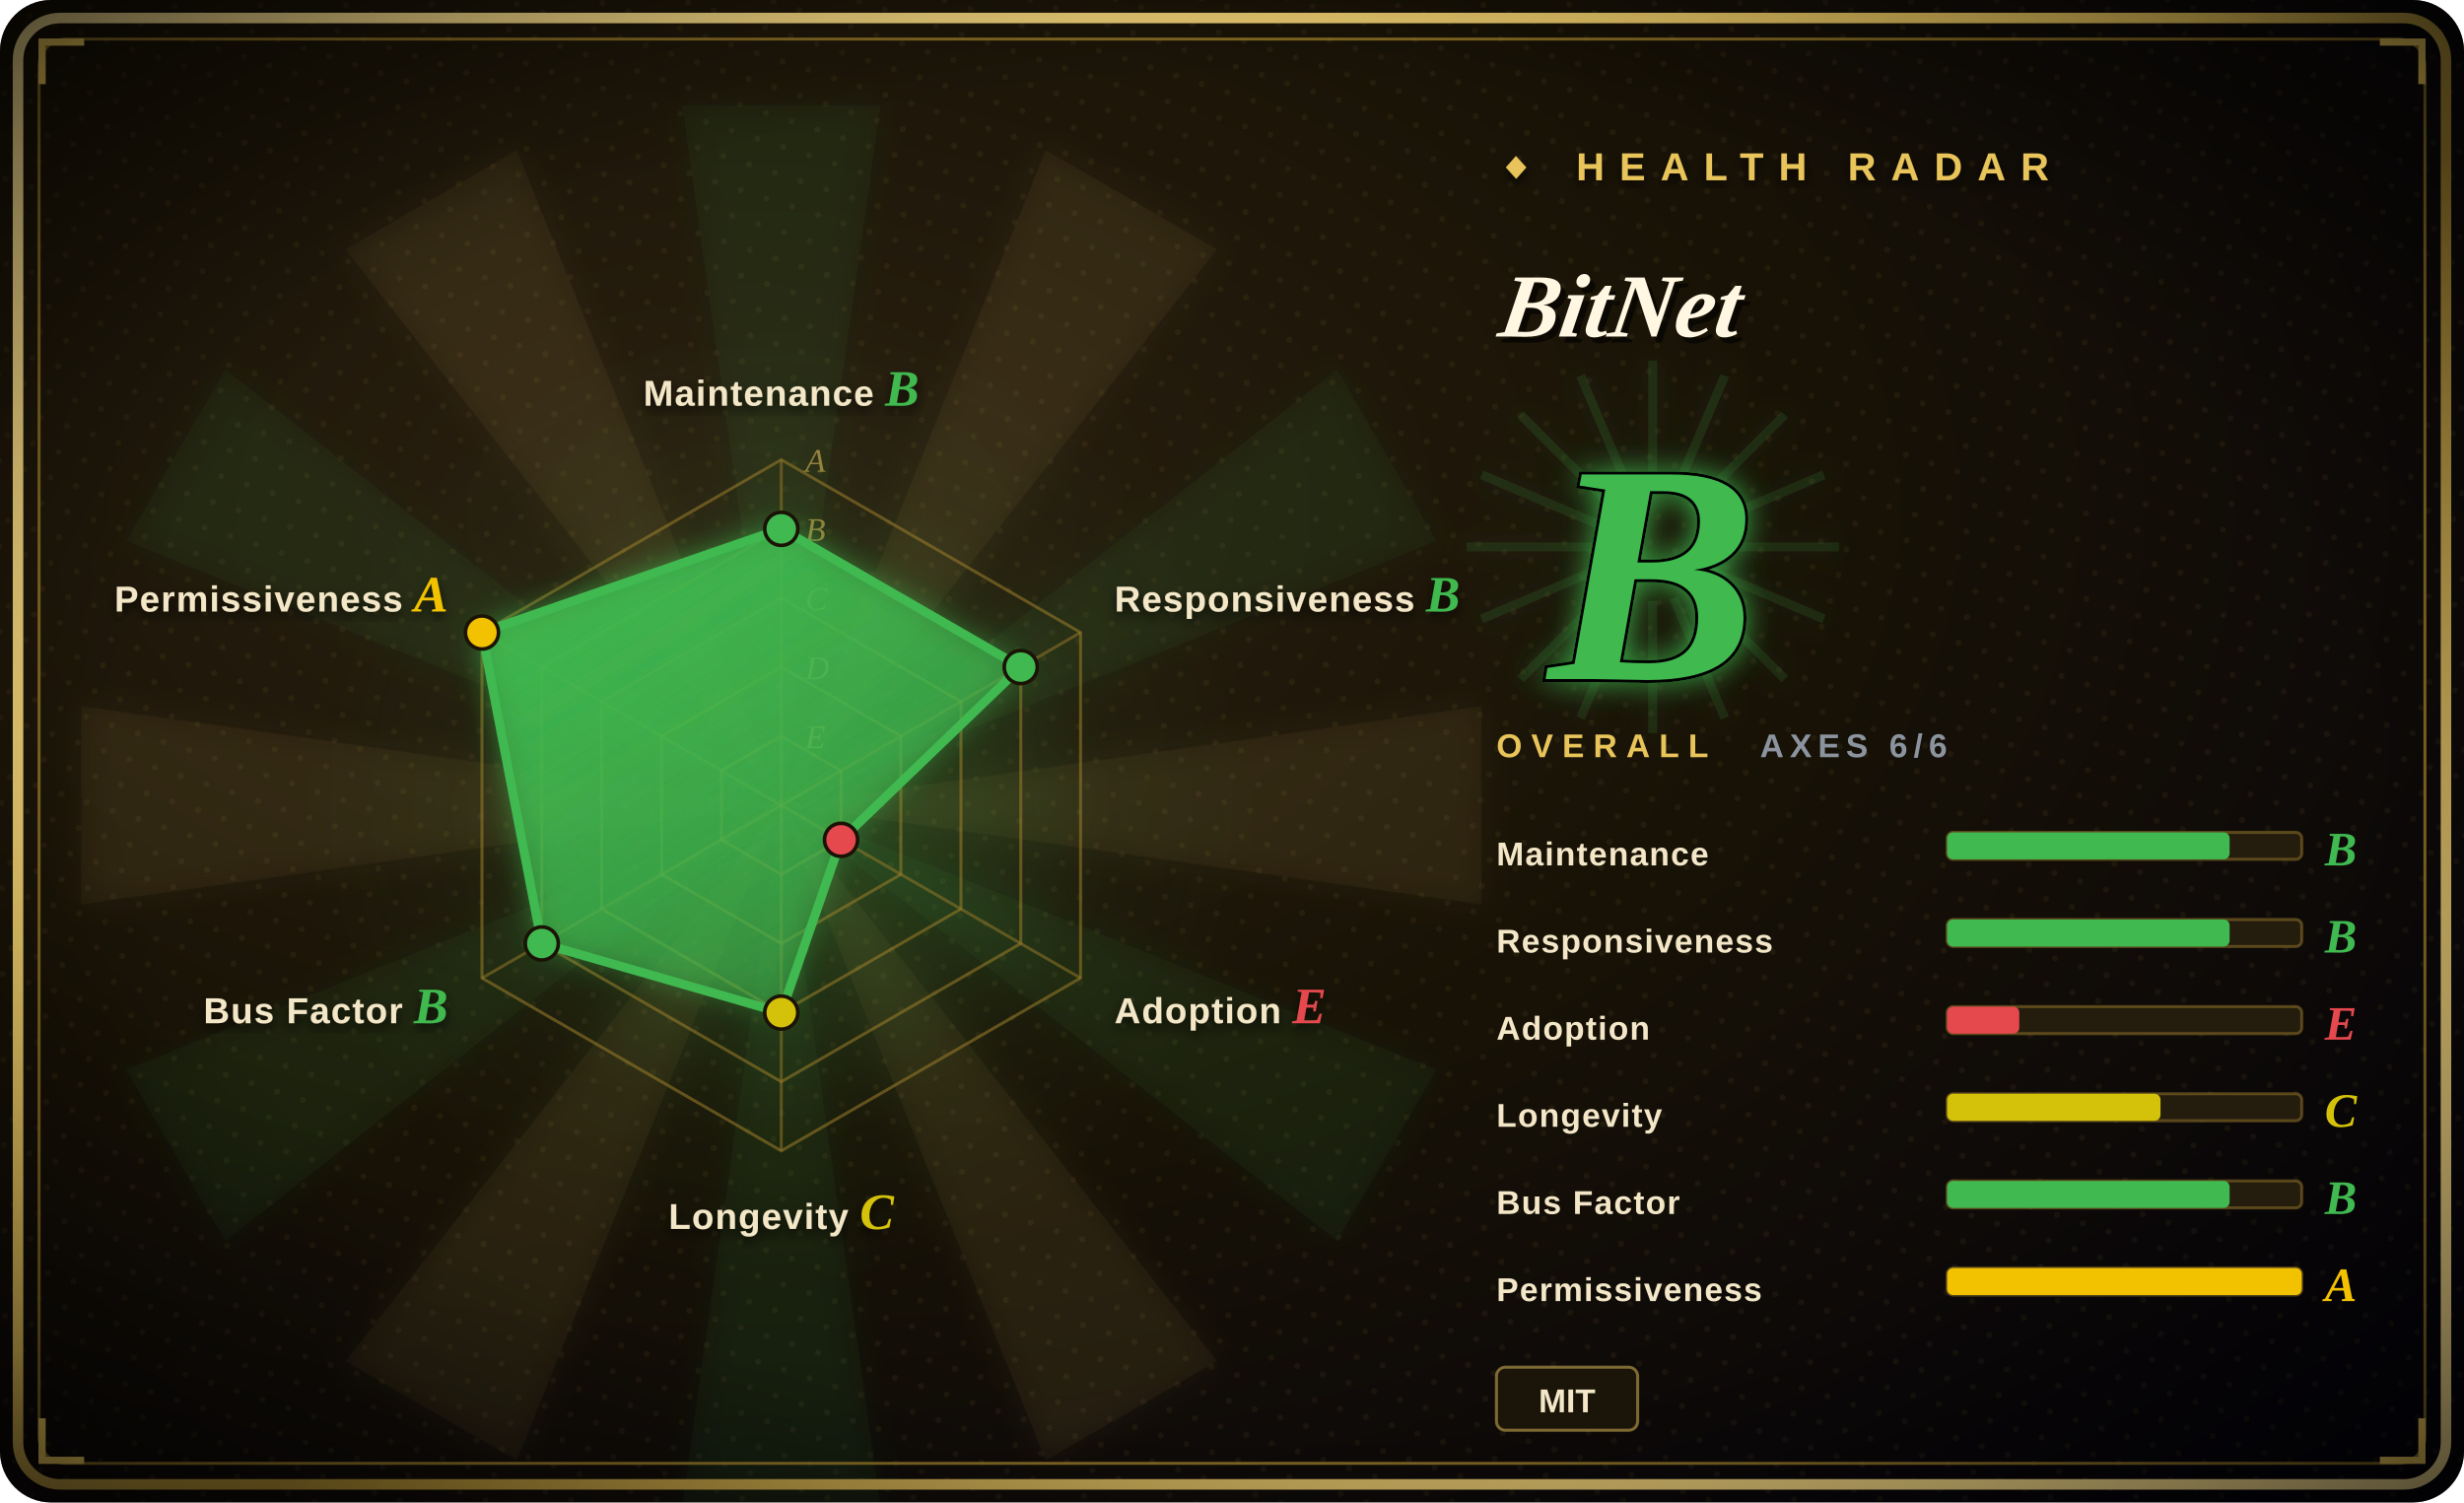
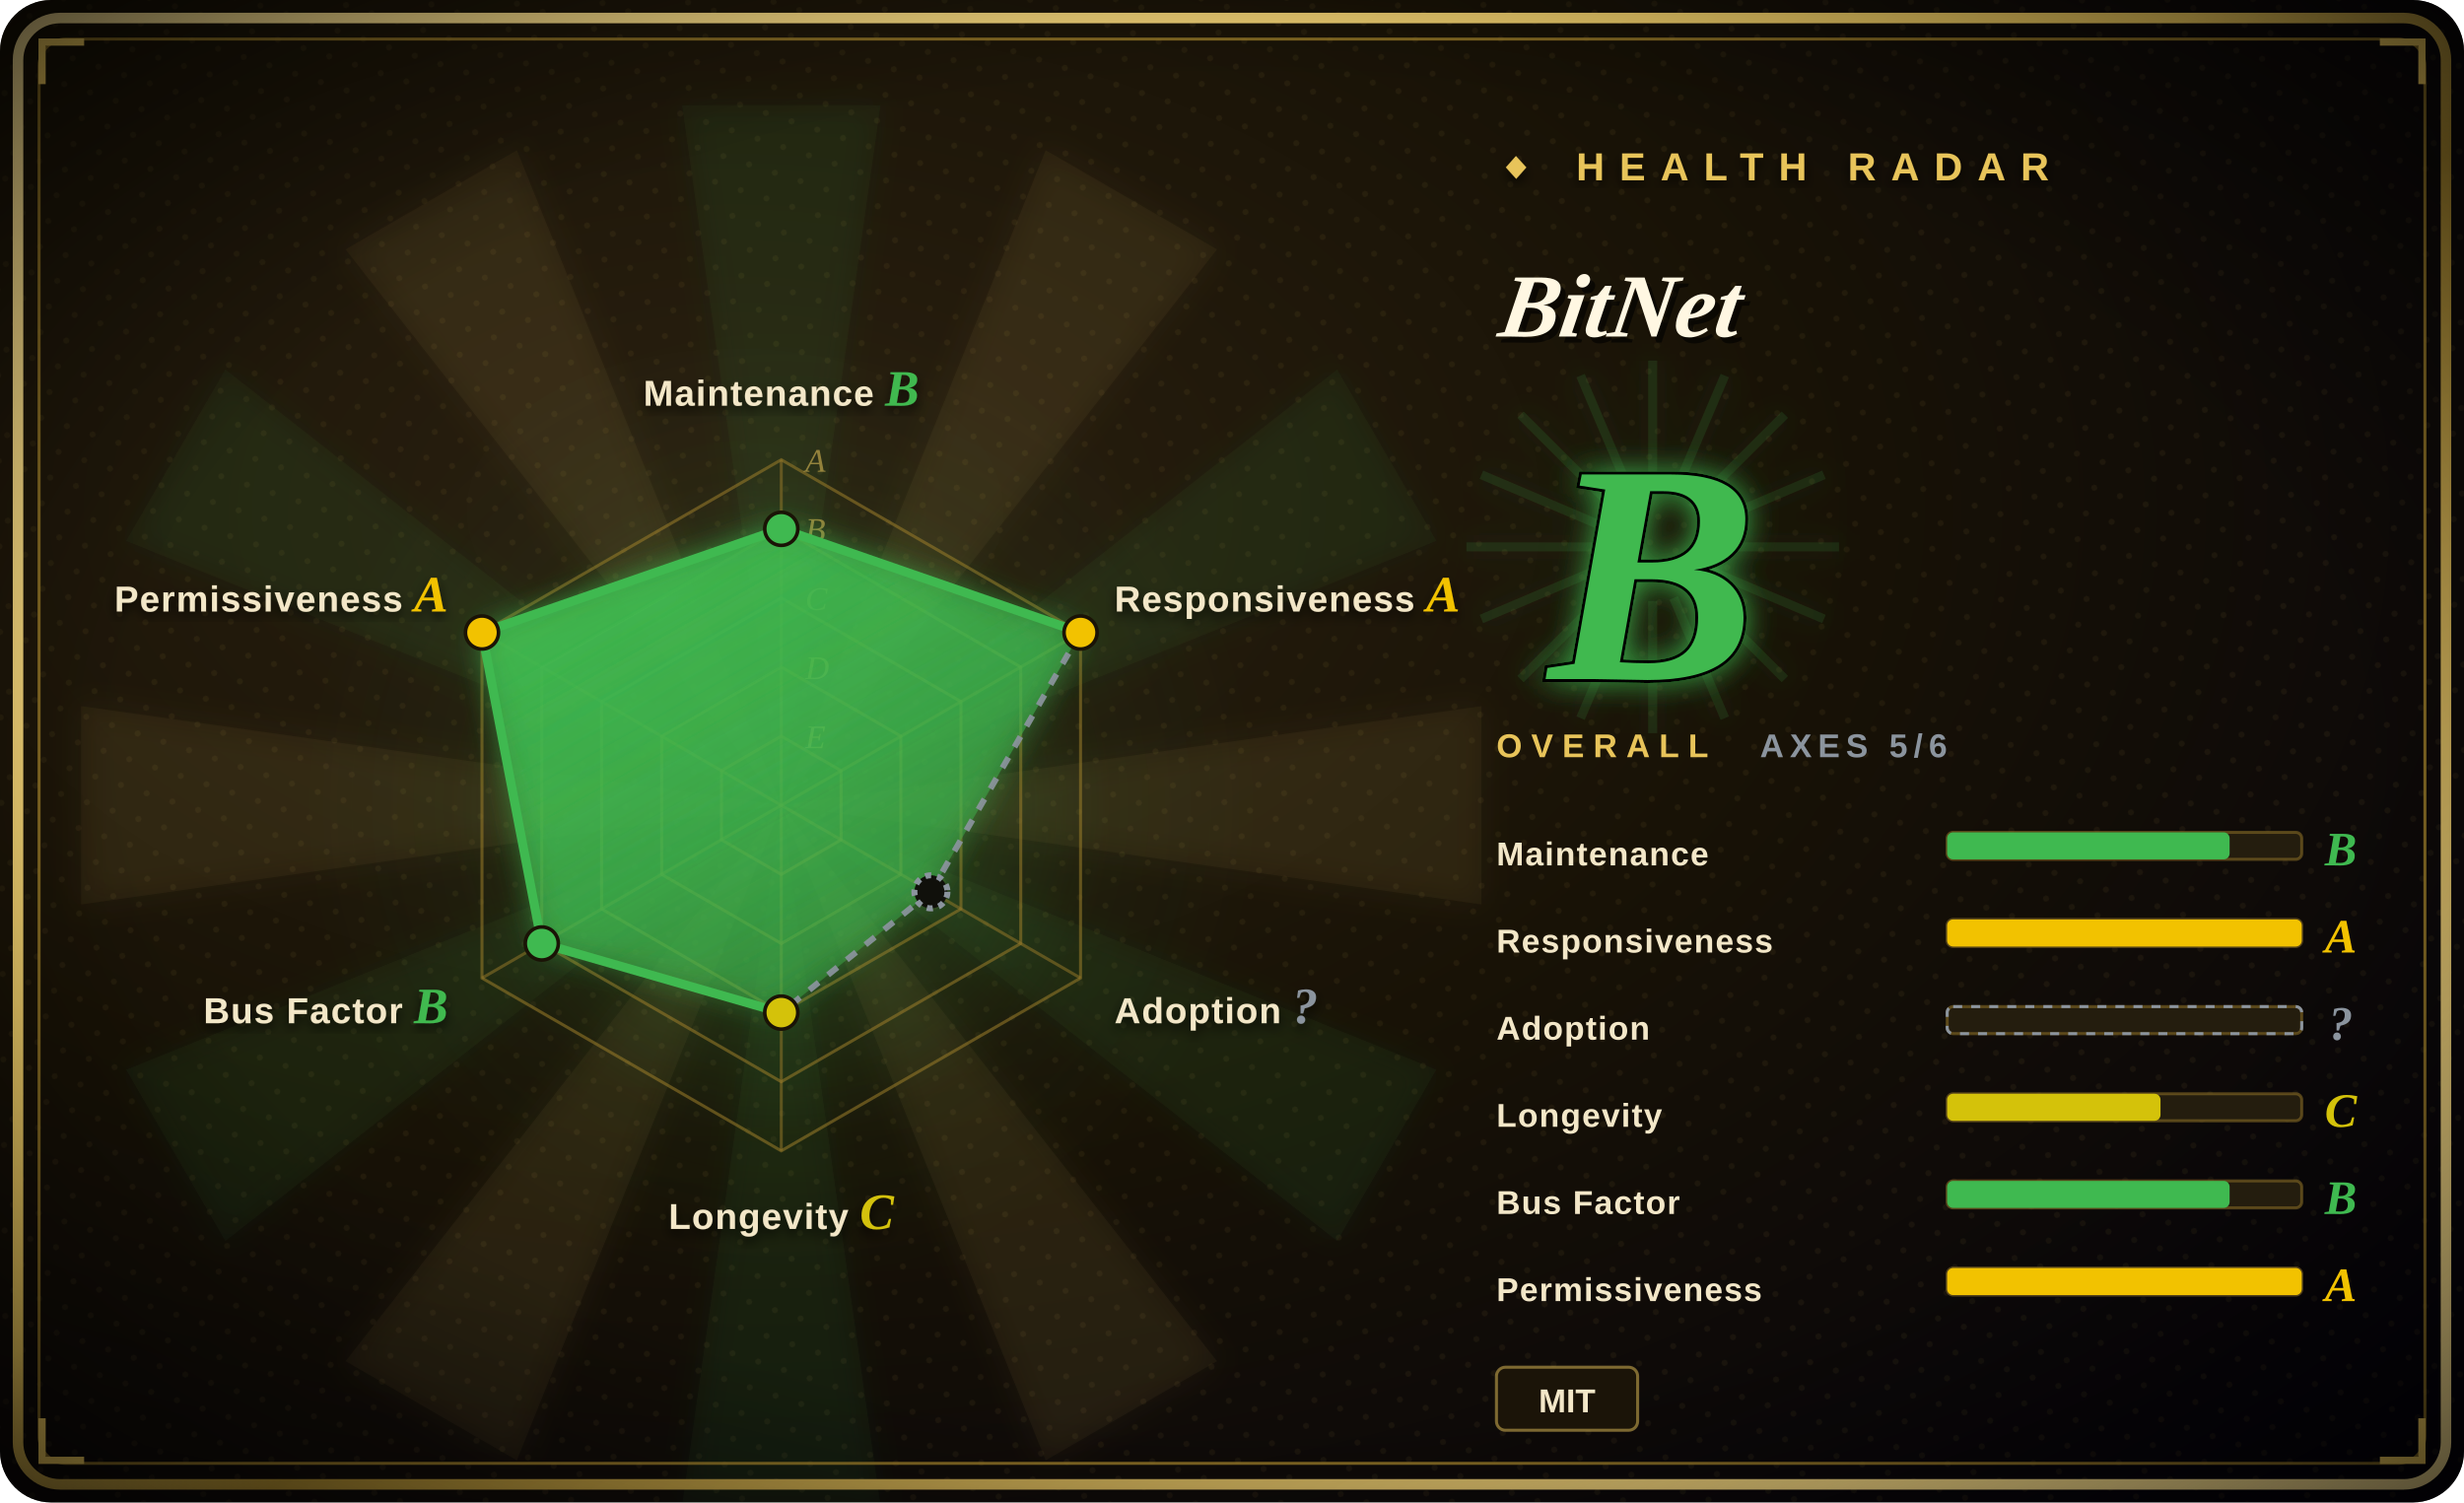
<svg xmlns="http://www.w3.org/2000/svg" width="820" height="500" viewBox="0 0 820 500">
  <defs>
    <radialGradient id="bg" cx="30%" cy="34%" r="90%">
      <stop offset="0%" stop-color="#2a2010" />
      <stop offset="48%" stop-color="#181206" />
      <stop offset="100%" stop-color="#05030a" />
    </radialGradient>
    <radialGradient id="vig" cx="50%" cy="50%" r="72%">
      <stop offset="62%" stop-color="#000000" stop-opacity="0" />
      <stop offset="100%" stop-color="#000000" stop-opacity="0.72" />
    </radialGradient>
    <linearGradient id="frame" x1="0" y1="0" x2="1" y2="1">
      <stop offset="0%" stop-color="#f6dd92" />
      <stop offset="45%" stop-color="#E8C45A" />
      <stop offset="55%" stop-color="#9c7d2a" />
      <stop offset="100%" stop-color="#f6dd92" />
    </linearGradient>
    <linearGradient id="poly" x1="0" y1="0" x2="0.7" y2="1">
      <stop offset="0%" stop-color="#3FB950" stop-opacity="0.92" />
      <stop offset="100%" stop-color="#3FB950" stop-opacity="0.34" />
    </linearGradient>
    <radialGradient id="halo" cx="50%" cy="50%" r="50%">
      <stop offset="0%" stop-color="#3FB950" stop-opacity="0.34" />
      <stop offset="68%" stop-color="#3FB950" stop-opacity="0.04" />
      <stop offset="100%" stop-color="#3FB950" stop-opacity="0" />
    </radialGradient>
    <filter id="glow" x="-60%" y="-60%" width="220%" height="220%">
      <feGaussianBlur stdDeviation="5" result="b" />
      <feMerge>
        <feMergeNode in="b" />
        <feMergeNode in="SourceGraphic" />
      </feMerge>
    </filter>
    <filter id="soft" x="-30%" y="-30%" width="160%" height="160%">
      <feDropShadow dx="0" dy="2" stdDeviation="2" flood-color="#000" flood-opacity="0.7" />
    </filter>
    <pattern id="halftone" width="9" height="9" patternUnits="userSpaceOnUse" patternTransform="rotate(18)">
      <circle cx="2" cy="2" r="1" fill="#E8C45A" fill-opacity="0.06" />
    </pattern>
  </defs>
  <rect width="820" height="500" rx="17" fill="url(#bg)" />
  <rect width="820" height="500" rx="17" fill="url(#halftone)" />
  <g opacity="0.5" filter="url(#glow)">
    <path d="M260,268 L493,235 L493,301 Z" fill="#E8C45A" fill-opacity="0.10" />
    <path d="M260,268 L478,356 L445,413 Z" fill="#3FB950" fill-opacity="0.10" />
    <path d="M260,268 L405,453 L348,486 Z" fill="#E8C45A" fill-opacity="0.10" />
    <path d="M260,268 L293,501 L227,501 Z" fill="#3FB950" fill-opacity="0.10" />
    <path d="M260,268 L172,486 L115,453 Z" fill="#E8C45A" fill-opacity="0.10" />
    <path d="M260,268 L75,413 L42,356 Z" fill="#3FB950" fill-opacity="0.10" />
    <path d="M260,268 L27,301 L27,235 Z" fill="#E8C45A" fill-opacity="0.10" />
    <path d="M260,268 L42,180 L75,123 Z" fill="#3FB950" fill-opacity="0.10" />
    <path d="M260,268 L115,83 L172,50 Z" fill="#E8C45A" fill-opacity="0.10" />
    <path d="M260,268 L227,35 L293,35 Z" fill="#3FB950" fill-opacity="0.10" />
    <path d="M260,268 L348,50 L405,83 Z" fill="#E8C45A" fill-opacity="0.10" />
    <path d="M260,268 L445,123 L478,180 Z" fill="#3FB950" fill-opacity="0.10" />
  </g>
  <circle cx="260" cy="268" r="161" fill="url(#halo)" />
  <rect x="6" y="6" width="808" height="488" rx="14" fill="none" stroke="url(#frame)" stroke-width="3.5" />
  <rect x="13" y="13" width="794" height="474" rx="9" fill="none" stroke="#9c7d2a" stroke-width="1" stroke-opacity="0.8" />
  <path d="M14,28 L14,14 L28,14" fill="none" stroke="#E8C45A" stroke-width="2.4" />
  <path d="M806,28 L806,14 L792,14" fill="none" stroke="#E8C45A" stroke-width="2.4" />
  <path d="M14,472 L14,486 L28,486" fill="none" stroke="#E8C45A" stroke-width="2.4" />
  <path d="M806,472 L806,486 L792,486" fill="none" stroke="#E8C45A" stroke-width="2.4" />
  <rect width="820" height="500" rx="17" fill="url(#vig)" />
  <polygon points="260.0,153.0 359.6,210.5 359.6,325.5 260.0,383.0 160.4,325.5 160.4,210.5" fill="none" stroke="#9c7d2a" stroke-opacity="0.55" stroke-width="1" />
  <polygon points="260.0,176.0 339.7,222.0 339.7,314.0 260.0,360.0 180.3,314.0 180.3,222.0" fill="none" stroke="#9c7d2a" stroke-opacity="0.55" stroke-width="1" />
  <polygon points="260.0,199.0 319.8,233.5 319.8,302.5 260.0,337.0 200.2,302.5 200.2,233.5" fill="none" stroke="#9c7d2a" stroke-opacity="0.55" stroke-width="1" />
  <polygon points="260.0,222.0 299.8,245.0 299.8,291.0 260.0,314.0 220.2,291.0 220.2,245.0" fill="none" stroke="#9c7d2a" stroke-opacity="0.55" stroke-width="1" />
  <polygon points="260.0,245.0 279.9,256.5 279.9,279.5 260.0,291.0 240.1,279.5 240.1,256.5" fill="none" stroke="#9c7d2a" stroke-opacity="0.55" stroke-width="1" />
  <line x1="260" y1="268" x2="260.0" y2="153.0" stroke="#9c7d2a" stroke-opacity="0.5" stroke-width="1" />
  <line x1="260" y1="268" x2="359.6" y2="210.5" stroke="#9c7d2a" stroke-opacity="0.5" stroke-width="1" />
  <line x1="260" y1="268" x2="359.6" y2="325.5" stroke="#9c7d2a" stroke-opacity="0.5" stroke-width="1" />
  <line x1="260" y1="268" x2="260.0" y2="383.0" stroke="#9c7d2a" stroke-opacity="0.5" stroke-width="1" />
  <line x1="260" y1="268" x2="160.4" y2="325.5" stroke="#9c7d2a" stroke-opacity="0.5" stroke-width="1" />
  <line x1="260" y1="268" x2="160.4" y2="210.5" stroke="#9c7d2a" stroke-opacity="0.5" stroke-width="1" />
  <text x="268" y="157.0" font-size="11" font-style="italic" fill="#E8C45A" fill-opacity="0.55" font-family="'Georgia','Times New Roman',serif">A</text>
  <text x="268" y="180.0" font-size="11" font-style="italic" fill="#E8C45A" fill-opacity="0.55" font-family="'Georgia','Times New Roman',serif">B</text>
  <text x="268" y="203.0" font-size="11" font-style="italic" fill="#E8C45A" fill-opacity="0.55" font-family="'Georgia','Times New Roman',serif">C</text>
  <text x="268" y="226.0" font-size="11" font-style="italic" fill="#E8C45A" fill-opacity="0.55" font-family="'Georgia','Times New Roman',serif">D</text>
  <text x="268" y="249.0" font-size="11" font-style="italic" fill="#E8C45A" fill-opacity="0.55" font-family="'Georgia','Times New Roman',serif">E</text>
-   <polygon points="260.0,176.0 339.7,222.0 279.9,279.5 260.0,337.0 180.3,314.0 160.4,210.5" fill="url(#poly)" filter="url(#glow)" />
-   <line x1="260.0" y1="176.0" x2="339.7" y2="222.0" stroke="#3FB950" stroke-width="3" />
-   <line x1="339.7" y1="222.0" x2="279.9" y2="279.5" stroke="#3FB950" stroke-width="3" />
-   <line x1="279.9" y1="279.5" x2="260.0" y2="337.0" stroke="#3FB950" stroke-width="3" />
+   <polygon points="260.0,176.0 359.6,210.5 309.8,296.8 260.0,337.0 180.3,314.0 160.4,210.5" fill="url(#poly)" filter="url(#glow)" />
+   <line x1="260.0" y1="176.0" x2="359.6" y2="210.5" stroke="#3FB950" stroke-width="3" />
+   <line x1="359.6" y1="210.5" x2="309.8" y2="296.8" stroke="#8B949E" stroke-width="2" stroke-dasharray="4 4" stroke-opacity="0.92" />
+   <line x1="309.8" y1="296.8" x2="260.0" y2="337.0" stroke="#8B949E" stroke-width="2" stroke-dasharray="4 4" stroke-opacity="0.92" />
  <line x1="260.0" y1="337.0" x2="180.3" y2="314.0" stroke="#3FB950" stroke-width="3" />
  <line x1="180.3" y1="314.0" x2="160.4" y2="210.5" stroke="#3FB950" stroke-width="3" />
  <line x1="160.4" y1="210.5" x2="260.0" y2="176.0" stroke="#3FB950" stroke-width="3" />
  <circle cx="260.0" cy="176.0" r="5.5" fill="#3FB950" stroke="#1a1306" stroke-width="1.2" />
-   <circle cx="339.7" cy="222.0" r="5.5" fill="#3FB950" stroke="#1a1306" stroke-width="1.2" />
-   <circle cx="279.9" cy="279.5" r="5.5" fill="#E5484D" stroke="#1a1306" stroke-width="1.2" />
+   <circle cx="359.6" cy="210.5" r="5.5" fill="#F2C200" stroke="#1a1306" stroke-width="1.2" />
+   <circle cx="309.8" cy="296.8" r="5.5" fill="#10100b" stroke="#8B949E" stroke-width="2" stroke-dasharray="2 2" />
  <circle cx="260.0" cy="337.0" r="5.5" fill="#D4C20A" stroke="#1a1306" stroke-width="1.2" />
  <circle cx="180.3" cy="314.0" r="5.5" fill="#3FB950" stroke="#1a1306" stroke-width="1.2" />
  <circle cx="160.4" cy="210.5" r="5.5" fill="#F2C200" stroke="#1a1306" stroke-width="1.2" />
  <text x="260.0" y="135.0" font-size="12" font-weight="900" fill="#f3e7c8" text-anchor="middle" font-family="'Arial Black','Helvetica Neue',Arial,sans-serif" letter-spacing="0.4" filter="url(#soft)">Maintenance <tspan fill="#3FB950" font-family="'Georgia','Times New Roman',serif" font-style="italic" font-size="17">B</tspan>
  </text>
-   <text x="370.9" y="203.5" font-size="12" font-weight="900" fill="#f3e7c8" text-anchor="start" font-family="'Arial Black','Helvetica Neue',Arial,sans-serif" letter-spacing="0.4" filter="url(#soft)">Responsiveness <tspan fill="#3FB950" font-family="'Georgia','Times New Roman',serif" font-style="italic" font-size="17">B</tspan>
+   <text x="370.9" y="203.5" font-size="12" font-weight="900" fill="#f3e7c8" text-anchor="start" font-family="'Arial Black','Helvetica Neue',Arial,sans-serif" letter-spacing="0.4" filter="url(#soft)">Responsiveness <tspan fill="#F2C200" font-family="'Georgia','Times New Roman',serif" font-style="italic" font-size="17">A</tspan>
  </text>
-   <text x="370.9" y="340.5" font-size="12" font-weight="900" fill="#f3e7c8" text-anchor="start" font-family="'Arial Black','Helvetica Neue',Arial,sans-serif" letter-spacing="0.4" filter="url(#soft)">Adoption <tspan fill="#E5484D" font-family="'Georgia','Times New Roman',serif" font-style="italic" font-size="17">E</tspan>
+   <text x="370.9" y="340.5" font-size="12" font-weight="900" fill="#f3e7c8" text-anchor="start" font-family="'Arial Black','Helvetica Neue',Arial,sans-serif" letter-spacing="0.4" filter="url(#soft)">Adoption <tspan fill="#8B949E" font-family="'Georgia','Times New Roman',serif" font-style="italic" font-size="17">?</tspan>
  </text>
  <text x="260.0" y="409.0" font-size="12" font-weight="900" fill="#f3e7c8" text-anchor="middle" font-family="'Arial Black','Helvetica Neue',Arial,sans-serif" letter-spacing="0.4" filter="url(#soft)">Longevity <tspan fill="#D4C20A" font-family="'Georgia','Times New Roman',serif" font-style="italic" font-size="17">C</tspan>
  </text>
  <text x="149.1" y="340.5" font-size="12" font-weight="900" fill="#f3e7c8" text-anchor="end" font-family="'Arial Black','Helvetica Neue',Arial,sans-serif" letter-spacing="0.4" filter="url(#soft)">Bus Factor <tspan fill="#3FB950" font-family="'Georgia','Times New Roman',serif" font-style="italic" font-size="17">B</tspan>
  </text>
  <text x="149.1" y="203.5" font-size="12" font-weight="900" fill="#f3e7c8" text-anchor="end" font-family="'Arial Black','Helvetica Neue',Arial,sans-serif" letter-spacing="0.4" filter="url(#soft)">Permissiveness <tspan fill="#F2C200" font-family="'Georgia','Times New Roman',serif" font-style="italic" font-size="17">A</tspan>
  </text>
  <text x="498" y="60" font-size="13" letter-spacing="5" fill="#E8C45A" font-weight="900" font-family="'Arial Black','Helvetica Neue',Arial,sans-serif" filter="url(#soft)">◆ HEALTH RADAR</text>
  <g transform="translate(498,112) skewX(-9)">
    <text x="2" y="2" font-size="30" font-weight="900" font-style="italic" fill="#000" fill-opacity="0.6" font-family="'Georgia','Times New Roman',serif">BitNet</text>
    <text x="0" y="0" font-size="30" font-weight="900" font-style="italic" fill="#fff7e2" font-family="'Georgia','Times New Roman',serif">BitNet</text>
  </g>
  <line x1="498" y1="124" x2="648" y2="124" stroke="url(#frame)" stroke-width="2" />
  <g opacity="0.85" filter="url(#glow)">
    <line x1="568" y1="182" x2="612" y2="182" stroke="#3FB950" stroke-opacity="0.16" stroke-width="3" />
    <line x1="567" y1="189" x2="607" y2="206" stroke="#3FB950" stroke-opacity="0.16" stroke-width="3" />
    <line x1="563" y1="195" x2="594" y2="226" stroke="#3FB950" stroke-opacity="0.16" stroke-width="3" />
    <line x1="557" y1="199" x2="574" y2="239" stroke="#3FB950" stroke-opacity="0.16" stroke-width="3" />
    <line x1="550" y1="200" x2="550" y2="244" stroke="#3FB950" stroke-opacity="0.16" stroke-width="3" />
    <line x1="543" y1="199" x2="526" y2="239" stroke="#3FB950" stroke-opacity="0.16" stroke-width="3" />
    <line x1="537" y1="195" x2="506" y2="226" stroke="#3FB950" stroke-opacity="0.16" stroke-width="3" />
    <line x1="533" y1="189" x2="493" y2="206" stroke="#3FB950" stroke-opacity="0.16" stroke-width="3" />
    <line x1="532" y1="182" x2="488" y2="182" stroke="#3FB950" stroke-opacity="0.16" stroke-width="3" />
    <line x1="533" y1="175" x2="493" y2="158" stroke="#3FB950" stroke-opacity="0.16" stroke-width="3" />
    <line x1="537" y1="169" x2="506" y2="138" stroke="#3FB950" stroke-opacity="0.16" stroke-width="3" />
    <line x1="543" y1="165" x2="526" y2="125" stroke="#3FB950" stroke-opacity="0.16" stroke-width="3" />
    <line x1="550" y1="164" x2="550" y2="120" stroke="#3FB950" stroke-opacity="0.16" stroke-width="3" />
    <line x1="557" y1="165" x2="574" y2="125" stroke="#3FB950" stroke-opacity="0.16" stroke-width="3" />
    <line x1="563" y1="169" x2="594" y2="138" stroke="#3FB950" stroke-opacity="0.16" stroke-width="3" />
    <line x1="567" y1="175" x2="607" y2="158" stroke="#3FB950" stroke-opacity="0.16" stroke-width="3" />
  </g>
  <text x="550" y="226" font-size="104" font-weight="900" font-style="italic" text-anchor="middle" fill="#3FB950" stroke="#000" stroke-width="2" paint-order="stroke" font-family="'Georgia','Times New Roman',serif" filter="url(#glow)">B</text>
  <text x="498" y="252" font-size="11" letter-spacing="3" fill="#E8C45A" font-family="'Arial Black','Helvetica Neue',Arial,sans-serif" font-weight="900">OVERALL</text>
-   <text x="648" y="252" font-size="11" letter-spacing="2" fill="#8B949E" font-family="'Arial Black','Helvetica Neue',Arial,sans-serif" font-weight="900" text-anchor="end">AXES 6/6</text>
+   <text x="648" y="252" font-size="11" letter-spacing="2" fill="#8B949E" font-family="'Arial Black','Helvetica Neue',Arial,sans-serif" font-weight="900" text-anchor="end">AXES 5/6</text>
  <text x="498" y="288" font-size="11" font-weight="900" fill="#f3e7c8" font-family="'Arial Black','Helvetica Neue',Arial,sans-serif" letter-spacing="0.4">Maintenance</text>
  <rect x="648" y="277" width="118" height="9" rx="2" fill="#241d0e" stroke="#9c7d2a" stroke-opacity="0.5" />
  <rect x="648" y="277" width="94" height="9" rx="2" fill="#3FB950" />
  <text x="779" y="288" font-size="16" font-weight="900" font-style="italic" fill="#3FB950" font-family="'Georgia','Times New Roman',serif" text-anchor="middle">B</text>
  <text x="498" y="317" font-size="11" font-weight="900" fill="#f3e7c8" font-family="'Arial Black','Helvetica Neue',Arial,sans-serif" letter-spacing="0.4">Responsiveness</text>
  <rect x="648" y="306" width="118" height="9" rx="2" fill="#241d0e" stroke="#9c7d2a" stroke-opacity="0.5" />
-   <rect x="648" y="306" width="94" height="9" rx="2" fill="#3FB950" />
-   <text x="779" y="317" font-size="16" font-weight="900" font-style="italic" fill="#3FB950" font-family="'Georgia','Times New Roman',serif" text-anchor="middle">B</text>
+   <rect x="648" y="306" width="118" height="9" rx="2" fill="#F2C200" />
+   <text x="779" y="317" font-size="16" font-weight="900" font-style="italic" fill="#F2C200" font-family="'Georgia','Times New Roman',serif" text-anchor="middle">A</text>
  <text x="498" y="346" font-size="11" font-weight="900" fill="#f3e7c8" font-family="'Arial Black','Helvetica Neue',Arial,sans-serif" letter-spacing="0.4">Adoption</text>
  <rect x="648" y="335" width="118" height="9" rx="2" fill="#241d0e" stroke="#9c7d2a" stroke-opacity="0.5" />
-   <rect x="648" y="335" width="24" height="9" rx="2" fill="#E5484D" />
-   <text x="779" y="346" font-size="16" font-weight="900" font-style="italic" fill="#E5484D" font-family="'Georgia','Times New Roman',serif" text-anchor="middle">E</text>
+   <rect x="648" y="335" width="118" height="9" rx="2" fill="none" stroke="#8B949E" stroke-dasharray="3 3" />
+   <text x="779" y="346" font-size="16" font-weight="900" font-style="italic" fill="#8B949E" font-family="'Georgia','Times New Roman',serif" text-anchor="middle">?</text>
  <text x="498" y="375" font-size="11" font-weight="900" fill="#f3e7c8" font-family="'Arial Black','Helvetica Neue',Arial,sans-serif" letter-spacing="0.4">Longevity</text>
  <rect x="648" y="364" width="118" height="9" rx="2" fill="#241d0e" stroke="#9c7d2a" stroke-opacity="0.5" />
  <rect x="648" y="364" width="71" height="9" rx="2" fill="#D4C20A" />
  <text x="779" y="375" font-size="16" font-weight="900" font-style="italic" fill="#D4C20A" font-family="'Georgia','Times New Roman',serif" text-anchor="middle">C</text>
  <text x="498" y="404" font-size="11" font-weight="900" fill="#f3e7c8" font-family="'Arial Black','Helvetica Neue',Arial,sans-serif" letter-spacing="0.4">Bus Factor</text>
  <rect x="648" y="393" width="118" height="9" rx="2" fill="#241d0e" stroke="#9c7d2a" stroke-opacity="0.5" />
  <rect x="648" y="393" width="94" height="9" rx="2" fill="#3FB950" />
  <text x="779" y="404" font-size="16" font-weight="900" font-style="italic" fill="#3FB950" font-family="'Georgia','Times New Roman',serif" text-anchor="middle">B</text>
  <text x="498" y="433" font-size="11" font-weight="900" fill="#f3e7c8" font-family="'Arial Black','Helvetica Neue',Arial,sans-serif" letter-spacing="0.4">Permissiveness</text>
  <rect x="648" y="422" width="118" height="9" rx="2" fill="#241d0e" stroke="#9c7d2a" stroke-opacity="0.5" />
  <rect x="648" y="422" width="118" height="9" rx="2" fill="#F2C200" />
  <text x="779" y="433" font-size="16" font-weight="900" font-style="italic" fill="#F2C200" font-family="'Georgia','Times New Roman',serif" text-anchor="middle">A</text>
  <rect x="498" y="455" width="47" height="21" rx="3" fill="#1b1408" stroke="#E8C45A" stroke-opacity="0.5" />
  <text x="521.5" y="470" font-size="11" font-weight="700" fill="#f3e7c8" text-anchor="middle" font-family="'Arial Black','Helvetica Neue',Arial,sans-serif">MIT</text>
</svg>
